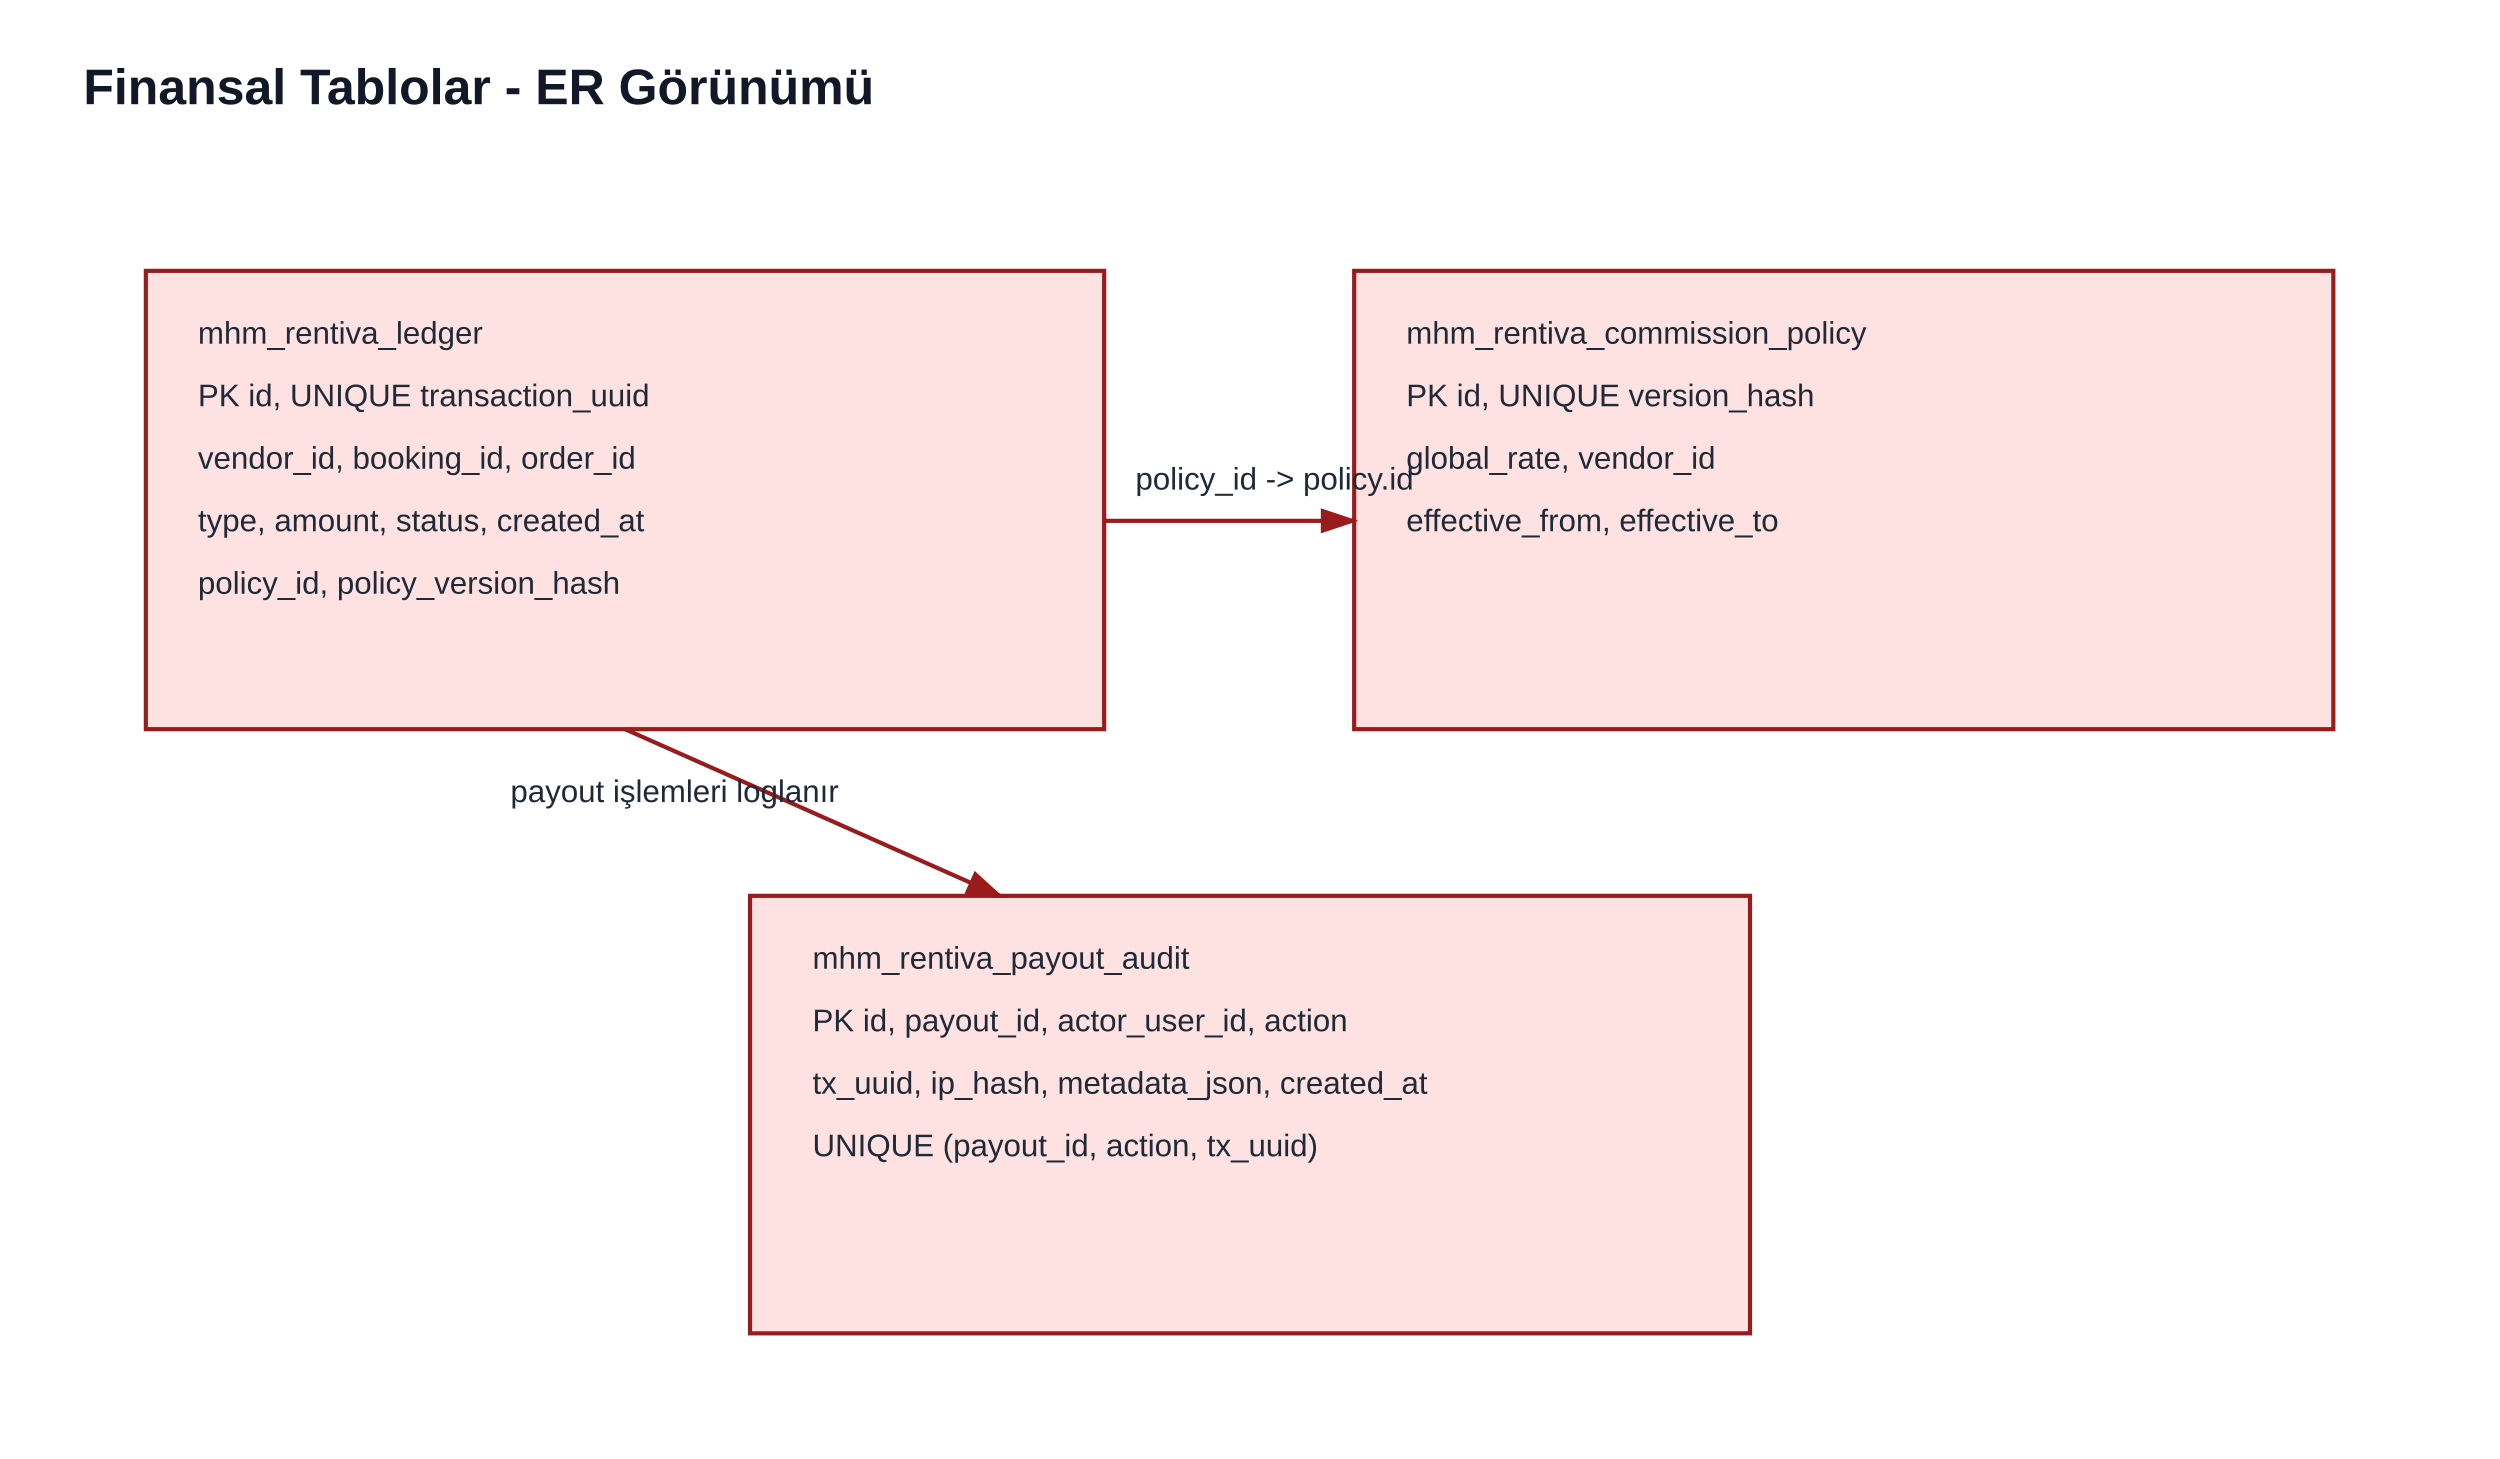
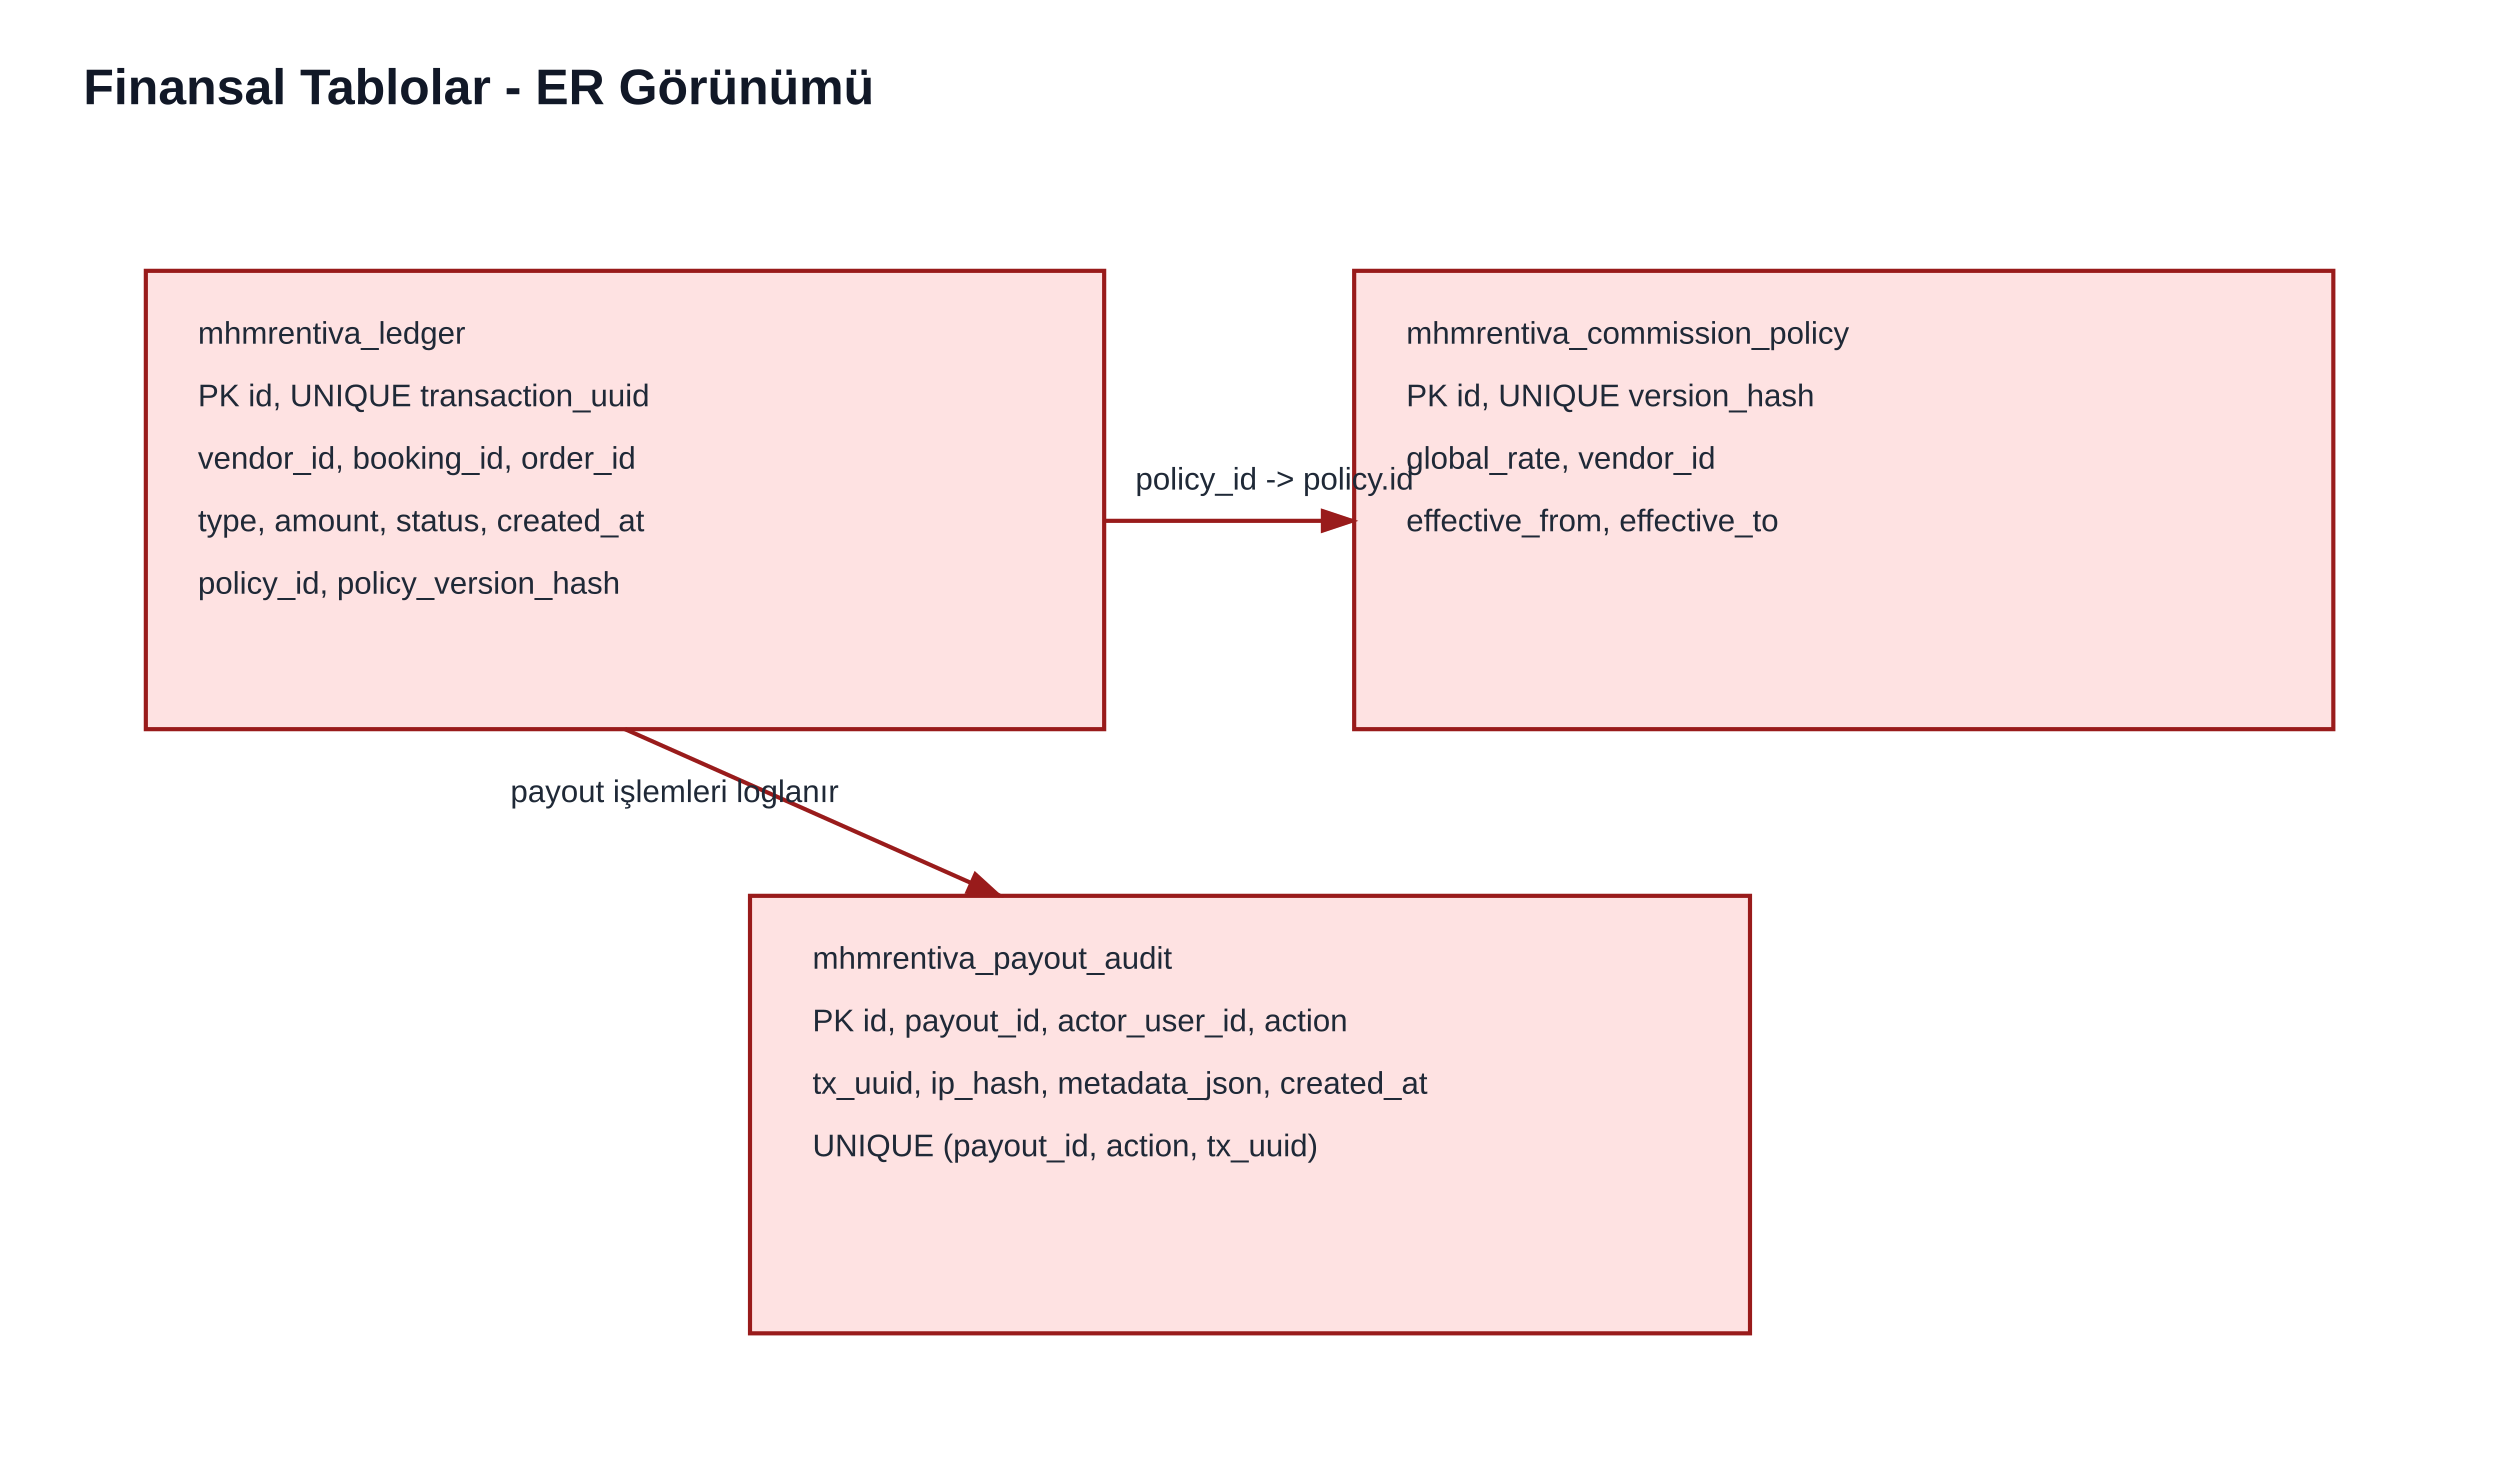
<svg xmlns="http://www.w3.org/2000/svg" width="1200" height="700" viewBox="0 0 1200 700">
  <style>
    .t{font:700 24px Arial;fill:#111827}.s{font:500 15px Arial;fill:#1f2937}.b{fill:#fee2e2;stroke:#991b1b;stroke-width:2}.a{stroke:#991b1b;stroke-width:2;marker-end:url(#m)}
  </style>
  <defs>
    <marker id="m" markerWidth="10" markerHeight="10" refX="8" refY="3" orient="auto">
      <path d="M0,0 L0,6 L9,3 z" fill="#991b1b" />
    </marker>
  </defs>
  <text x="40" y="50" class="t">Finansal Tablolar - ER Görünümü</text>
  <rect x="70" y="130" width="460" height="220" class="b" />
-   <text x="95" y="165" class="s">mhm_rentiva_ledger</text>
+   <text x="95" y="165" class="s">mhmrentiva_ledger</text>
  <text x="95" y="195" class="s">PK id, UNIQUE transaction_uuid</text>
  <text x="95" y="225" class="s">vendor_id, booking_id, order_id</text>
  <text x="95" y="255" class="s">type, amount, status, created_at</text>
  <text x="95" y="285" class="s">policy_id, policy_version_hash</text>
  <rect x="650" y="130" width="470" height="220" class="b" />
-   <text x="675" y="165" class="s">mhm_rentiva_commission_policy</text>
+   <text x="675" y="165" class="s">mhmrentiva_commission_policy</text>
  <text x="675" y="195" class="s">PK id, UNIQUE version_hash</text>
  <text x="675" y="225" class="s">global_rate, vendor_id</text>
  <text x="675" y="255" class="s">effective_from, effective_to</text>
  <rect x="360" y="430" width="480" height="210" class="b" />
-   <text x="390" y="465" class="s">mhm_rentiva_payout_audit</text>
+   <text x="390" y="465" class="s">mhmrentiva_payout_audit</text>
  <text x="390" y="495" class="s">PK id, payout_id, actor_user_id, action</text>
  <text x="390" y="525" class="s">tx_uuid, ip_hash, metadata_json, created_at</text>
  <text x="390" y="555" class="s">UNIQUE (payout_id, action, tx_uuid)</text>
  <line x1="530" y1="250" x2="650" y2="250" class="a" />
  <text x="545" y="235" class="s">policy_id -&gt; policy.id</text>
  <line x1="300" y1="350" x2="480" y2="430" class="a" />
  <text x="245" y="385" class="s">payout işlemleri loglanır</text>
</svg>
